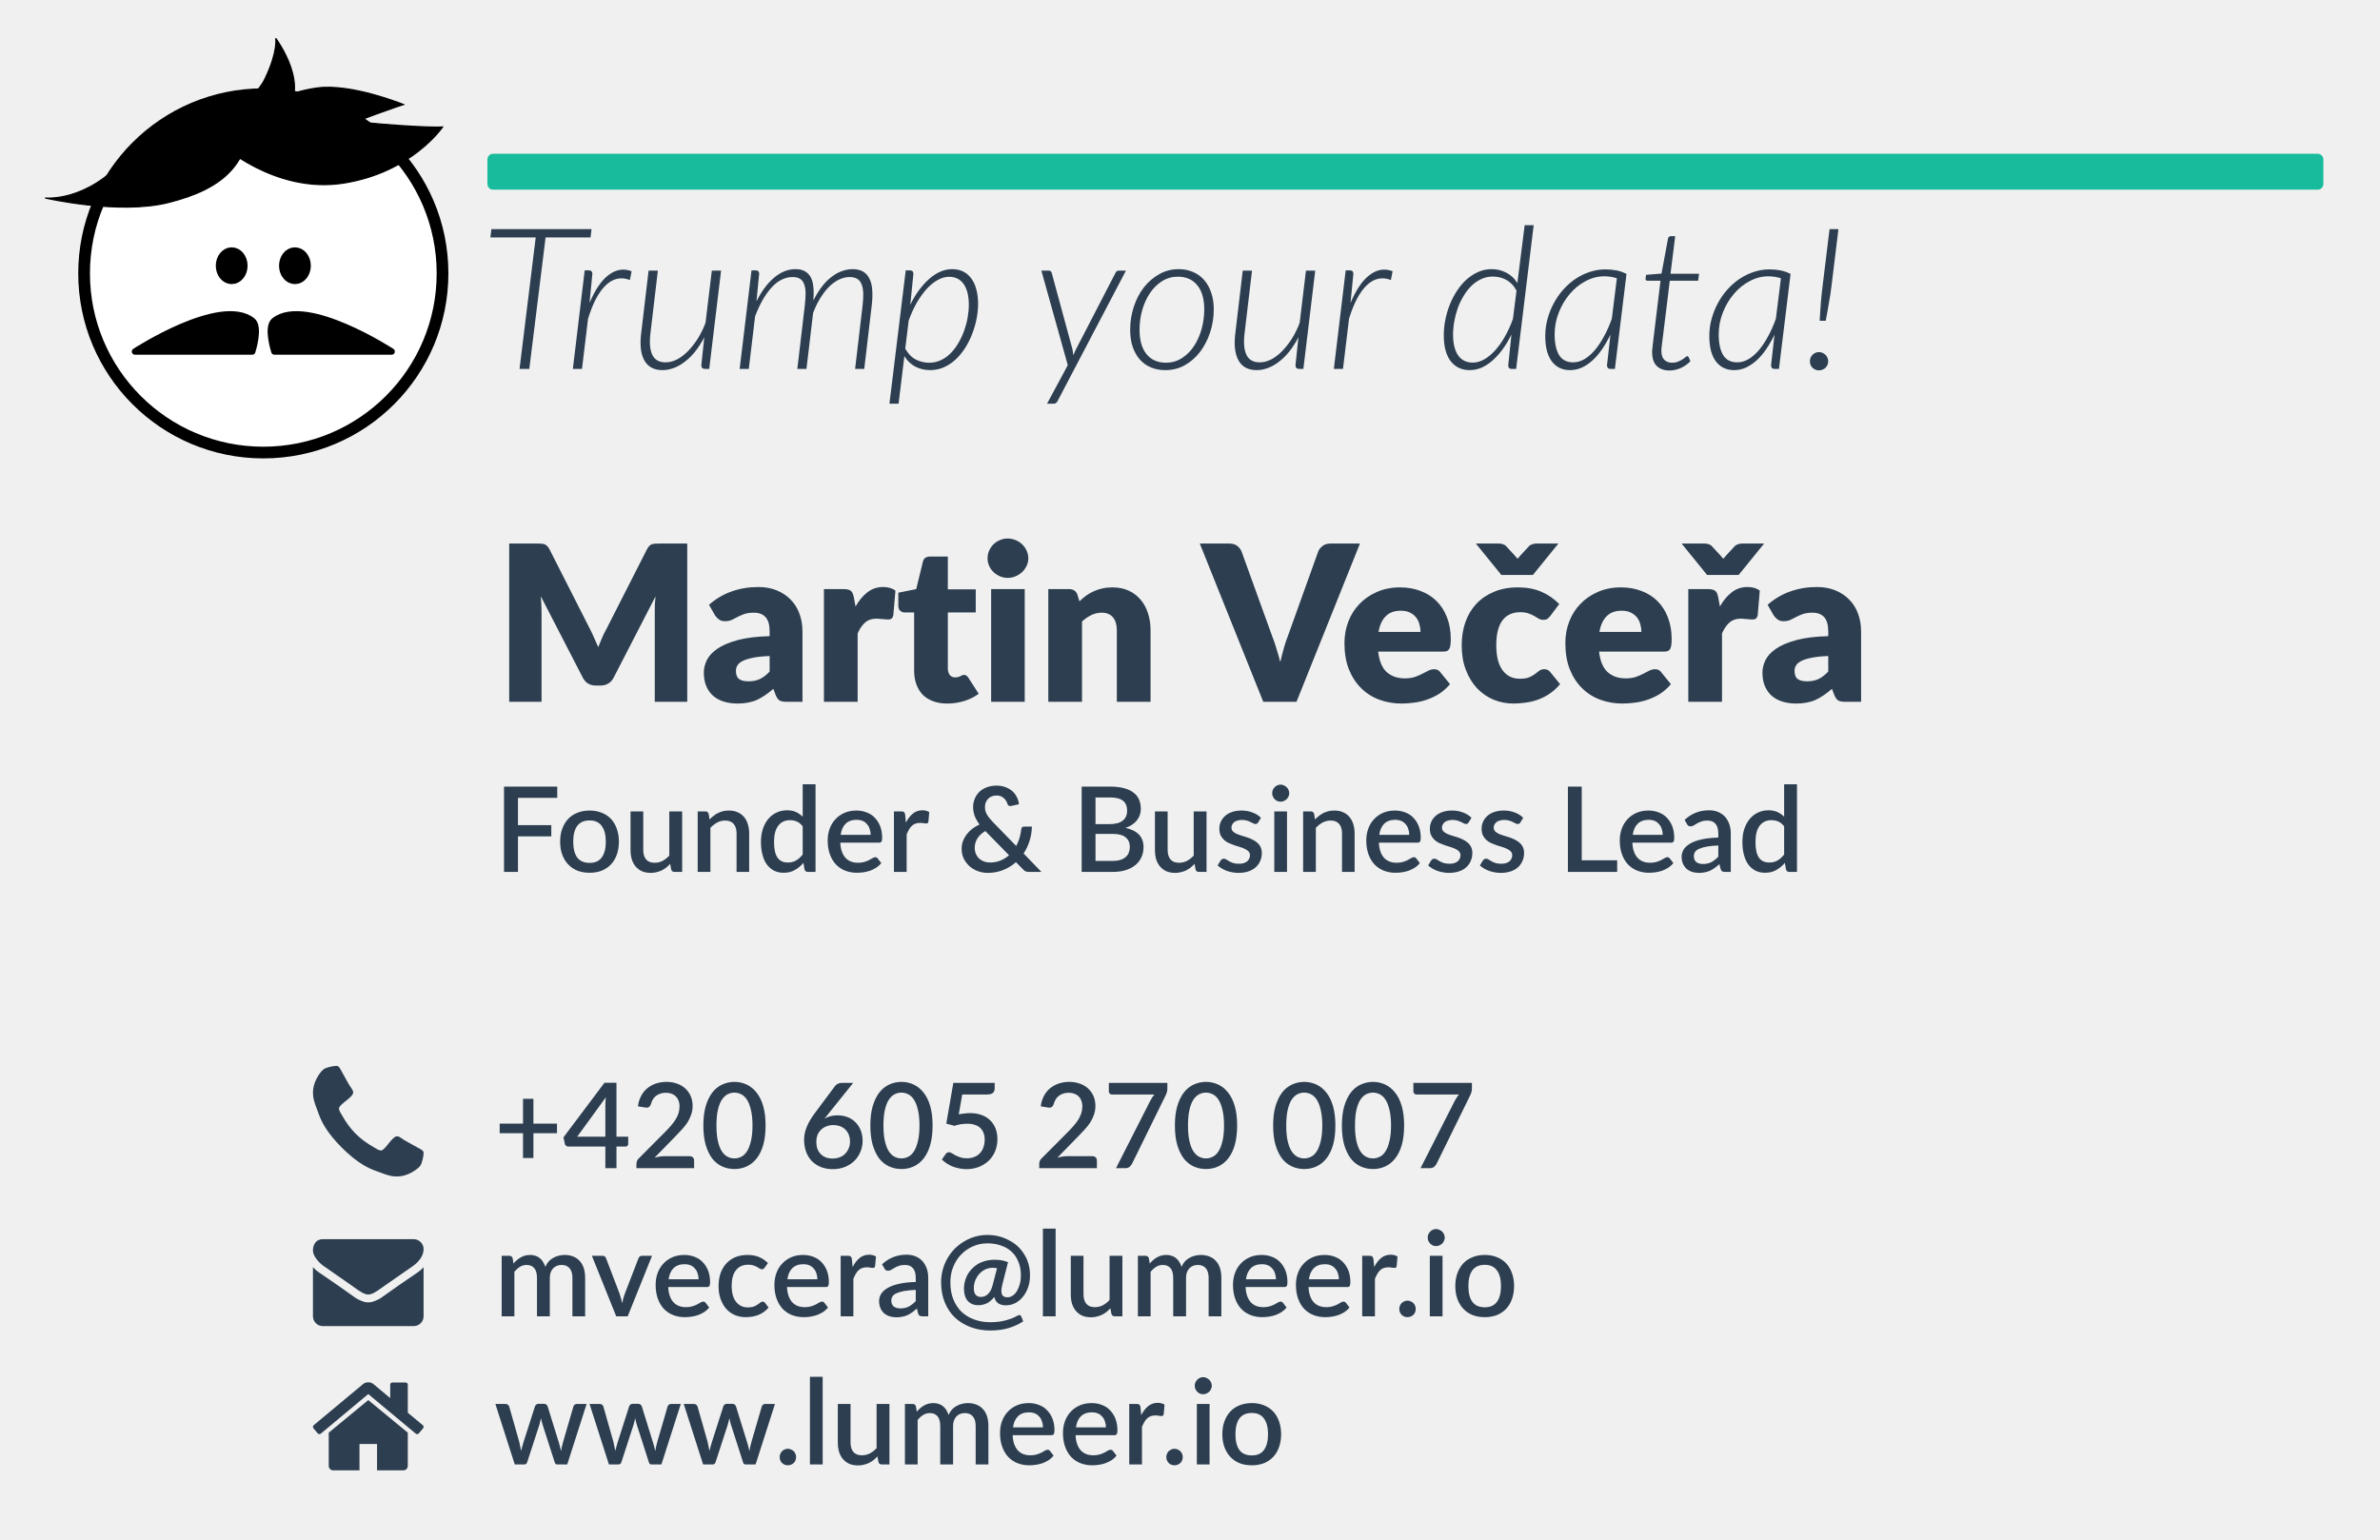
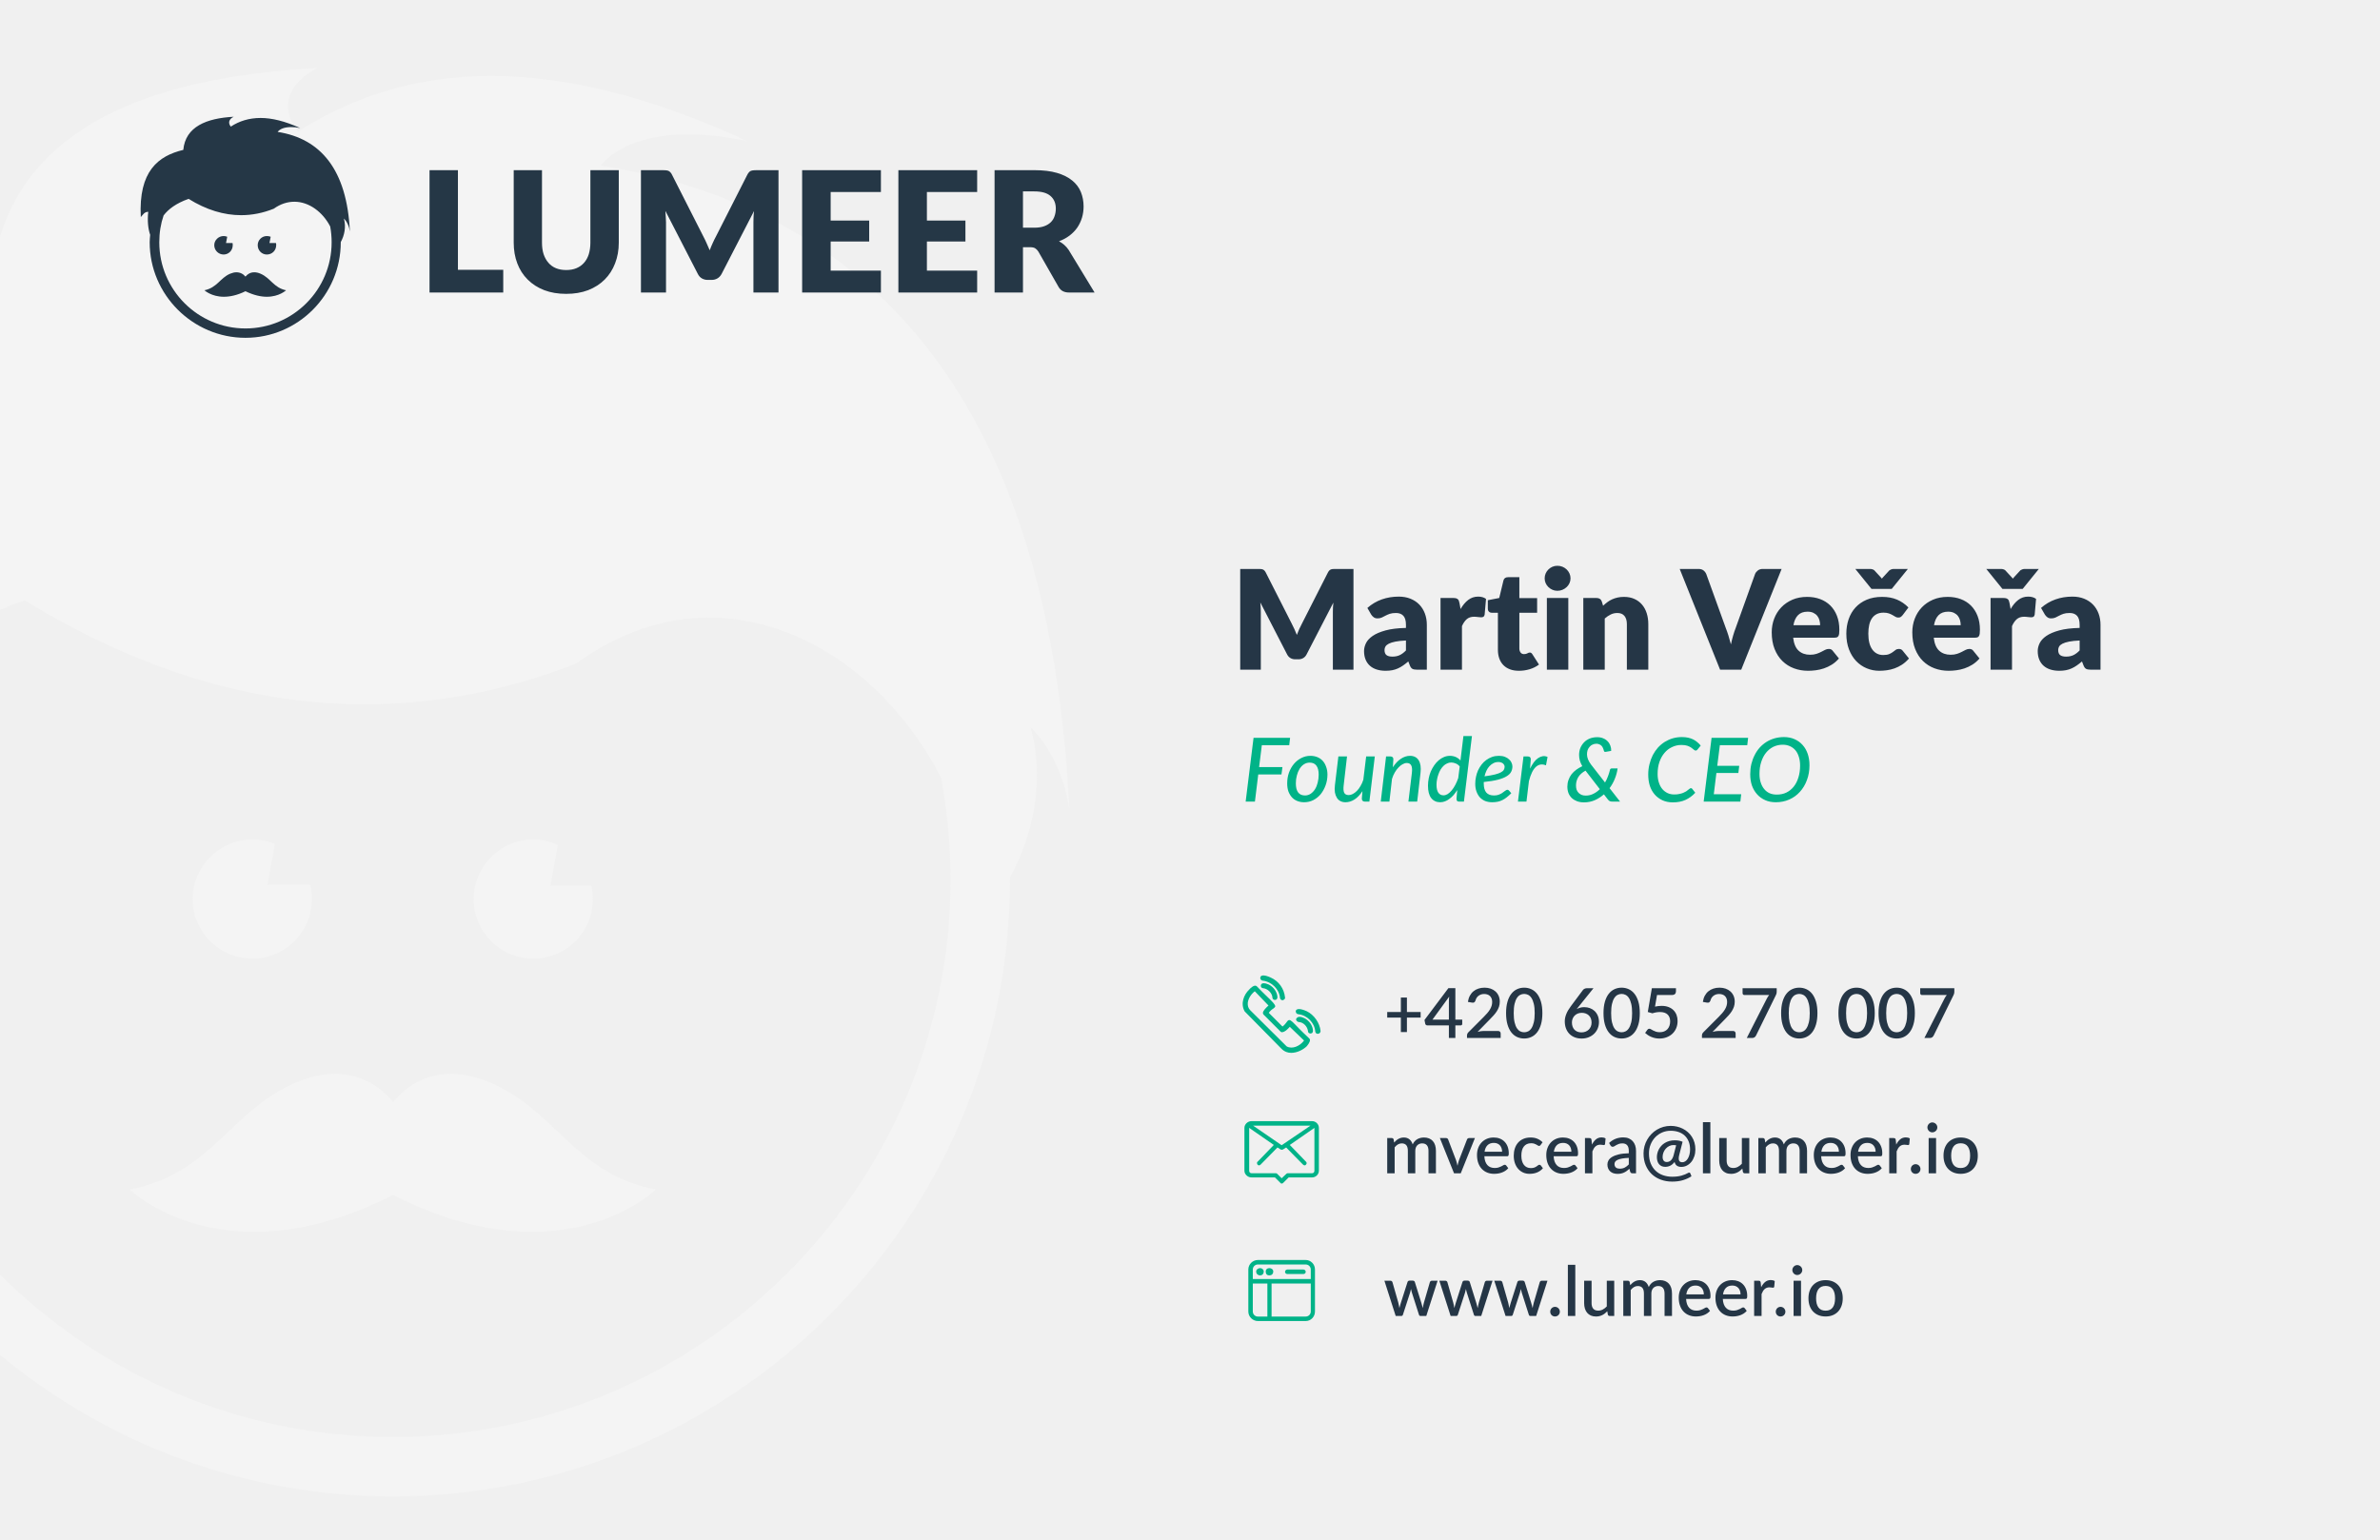
<svg xmlns="http://www.w3.org/2000/svg" width="85mm" height="55mm" viewBox="0 0 301.181 194.882" id="svg2" version="1.1">
  <defs id="defs4">
    <path d="m 290.539,-503.566 a 179.449,179.449 0 0 1 167.57,17.612 179.449,179.449 0 0 1 79.103,148.77 l -179.449,0 z" transform="scale(1,-1)" id="circle5539-6" style="fill:none;fill-opacity:1;stroke:none;stroke-width:11.726;stroke-linecap:round;stroke-linejoin:round;stroke-miterlimit:4;stroke-dasharray:none;stroke-opacity:1" />
    <path d="M 192.922,303.418 A 169.086,169.086 0 0 1 376.735,173.151 169.086,169.086 0 0 1 526.826,341.167 l -169.086,0 z" id="path4188" style="opacity:1;fill:none;stroke:none;stroke-width:5.772;stroke-miterlimit:4;stroke-dasharray:none;stroke-dashoffset:0;stroke-opacity:1" />
  </defs>
  <g id="layer1" transform="translate(0,-857.4803)">
-     <g id="g5752" transform="translate(0,9.00001)">
-       <rect ry="0.721" y="867.943" x="61.68" height="4.546" width="232.335" id="rect5746" style="opacity:1;fill:#18bc9c;fill-opacity:1;stroke:none;stroke-width:2.68;stroke-miterlimit:4;stroke-dasharray:none;stroke-dashoffset:0;stroke-opacity:1" />
-       <text id="text5748" y="895.171" x="60.635" style="font-style:normal;font-weight:normal;font-size:25px;line-height:125%;font-family:sans-serif;letter-spacing:0px;word-spacing:0px;fill:#2c3e50;fill-opacity:1;stroke:none;stroke-width:1px;stroke-linecap:butt;stroke-linejoin:miter;stroke-opacity:1" xml:space="preserve">
-         <tspan style="font-style:italic;font-variant:normal;font-weight:300;font-stretch:normal;font-size:25px;font-family:Lato;-inkscape-font-specification:'Lato Light Italic';fill:#2c3e50;fill-opacity:1" y="895.171" x="60.635" id="tspan5750">Trump your data!</tspan>
-       </text>
-     </g>
-     <text xml:space="preserve" style="font-style:normal;font-weight:normal;font-size:40px;line-height:125%;font-family:sans-serif;letter-spacing:0px;word-spacing:0px;fill:#2c3e50;fill-opacity:1;stroke:none;stroke-width:1px;stroke-linecap:butt;stroke-linejoin:miter;stroke-opacity:1" x="62.501" y="946.316" id="text5757">
-       <tspan id="tspan5759" x="62.501" y="946.316" style="font-style:normal;font-variant:normal;font-weight:900;font-stretch:normal;font-size:27.5px;font-family:Lato;-inkscape-font-specification:'Lato Heavy';fill:#2c3e50;fill-opacity:1">Martin Večeřa</tspan>
-       <tspan x="62.501" y="967.84" style="font-style:normal;font-variant:normal;font-weight:600;font-stretch:normal;font-size:15px;font-family:Lato;-inkscape-font-specification:'Lato Semi-Bold';fill:#2c3e50;fill-opacity:1" id="tspan5769">Founder &amp; Business Lead</tspan>
-       <tspan x="62.501" y="986.59" id="tspan5761" style="font-style:normal;font-variant:normal;font-weight:600;font-stretch:normal;font-size:15px;font-family:Lato;-inkscape-font-specification:'Lato Semi-Bold';fill:#2c3e50;fill-opacity:1" />
-       <tspan x="62.501" y="1005.34" style="font-style:normal;font-variant:normal;font-weight:600;font-stretch:normal;font-size:15px;font-family:Lato;-inkscape-font-specification:'Lato Semi-Bold';fill:#2c3e50;fill-opacity:1" id="tspan8018">+420 605 270 007</tspan>
-       <tspan x="62.501" y="1024.09" id="tspan5763" style="font-style:normal;font-variant:normal;font-weight:600;font-stretch:normal;font-size:15px;font-family:Lato;-inkscape-font-specification:'Lato Semi-Bold';fill:#2c3e50;fill-opacity:1">mvecera@lumeer.io</tspan>
-       <tspan x="62.501" y="1042.84" style="font-style:normal;font-variant:normal;font-weight:600;font-stretch:normal;font-size:15px;font-family:Lato;-inkscape-font-specification:'Lato Semi-Bold';fill:#2c3e50;fill-opacity:1" id="tspan5767">www.lumeer.io</tspan>
-     </text>
-     <g transform="matrix(0.03482812,0,0,0.03482812,39.6022,992.394)" id="g5851" style="fill:#2c3e50;fill-opacity:1">
-       <path d="m 401.129,311.475 c -1.137,-3.426 -8.371,-8.473 -21.697,-15.129 -3.61,-2.098 -8.754,-4.949 -15.41,-8.566 -6.662,-3.617 -12.709,-6.95 -18.13,-9.996 -5.432,-3.045 -10.521,-5.995 -15.276,-8.846 -0.76,-0.571 -3.139,-2.234 -7.136,-5 -4.001,-2.758 -7.375,-4.805 -10.14,-6.14 -2.759,-1.327 -5.473,-1.995 -8.138,-1.995 -3.806,0 -8.56,2.714 -14.268,8.135 -5.708,5.428 -10.944,11.324 -15.7,17.706 -4.757,6.379 -9.802,12.275 -15.126,17.7 -5.332,5.427 -9.713,8.138 -13.135,8.138 -1.718,0 -3.86,-0.479 -6.427,-1.424 -2.566,-0.951 -4.518,-1.766 -5.858,-2.423 -1.328,-0.671 -3.607,-1.999 -6.845,-4.004 -3.244,-1.999 -5.048,-3.094 -5.428,-3.285 -26.075,-14.469 -48.438,-31.029 -67.093,-49.676 -18.649,-18.658 -35.211,-41.019 -49.676,-67.097 -0.19,-0.381 -1.287,-2.19 -3.284,-5.424 -2,-3.237 -3.333,-5.518 -3.999,-6.854 -0.666,-1.331 -1.475,-3.283 -2.425,-5.852 -0.95,-2.569 -1.427,-4.709 -1.427,-6.424 0,-3.424 2.713,-7.804 8.138,-13.134 5.424,-5.327 11.326,-10.373 17.7,-15.128 6.379,-4.755 12.275,-9.991 17.701,-15.699 5.424,-5.711 8.136,-10.467 8.136,-14.273 0,-2.663 -0.666,-5.378 -1.997,-8.137 -1.332,-2.765 -3.378,-6.139 -6.139,-10.138 -2.762,-3.997 -4.427,-6.374 -4.999,-7.139 -2.852,-4.755 -5.799,-9.846 -8.848,-15.271 -3.049,-5.424 -6.377,-11.47 -9.995,-18.131 C 110.593,31.311 107.74,26.17 105.644,22.554 98.986,9.233 93.943,1.997 90.516,0.859 89.183,0.288 87.183,0 84.521,0 79.379,0 72.671,0.95 64.392,2.856 56.11,4.759 49.593,6.755 44.834,8.852 35.317,12.847 25.23,24.457 14.57,43.678 4.863,61.566 0.01,79.271 0.01,96.78 c 0,5.135 0.333,10.131 0.999,14.989 0.666,4.853 1.856,10.326 3.571,16.418 1.712,6.09 3.093,10.614 4.137,13.56 1.045,2.948 2.996,8.229 5.852,15.845 2.852,7.614 4.567,12.275 5.138,13.988 6.661,18.654 14.56,35.307 23.695,49.964 15.03,24.362 35.541,49.539 61.521,75.521 25.981,25.98 51.153,46.49 75.517,61.526 14.655,9.134 31.314,17.032 49.965,23.698 1.714,0.568 6.375,2.279 13.986,5.141 7.614,2.854 12.897,4.805 15.845,5.852 2.949,1.048 7.474,2.43 13.559,4.145 6.098,1.715 11.566,2.905 16.419,3.576 4.856,0.657 9.853,0.996 14.989,0.996 17.508,0 35.214,-4.856 53.105,-14.562 19.219,-10.656 30.826,-20.745 34.823,-30.269 2.102,-4.754 4.093,-11.273 5.996,-19.555 1.909,-8.278 2.857,-14.985 2.857,-20.126 0.006,-2.673 -0.281,-4.668 -0.855,-6.012 z" id="path5853" style="fill:#2c3e50;fill-opacity:1" />
-     </g>
    <g transform="matrix(0.03253538,0,0,0.03253538,43.45719,974.6013)" id="g5855" />
    <g transform="matrix(0.03253538,0,0,0.03253538,43.45719,974.6013)" id="g5857" />
    <g transform="matrix(0.03253538,0,0,0.03253538,43.45719,974.6013)" id="g5859" />
    <g transform="matrix(0.03253538,0,0,0.03253538,43.45719,974.6013)" id="g5861" />
    <g transform="matrix(0.03253538,0,0,0.03253538,43.45719,974.6013)" id="g5863" />
    <g transform="matrix(0.03253538,0,0,0.03253538,43.45719,974.6013)" id="g5865" />
    <g transform="matrix(0.03253538,0,0,0.03253538,43.45719,974.6013)" id="g5867" />
    <g transform="matrix(0.03253538,0,0,0.03253538,43.45719,974.6013)" id="g5869" />
    <g transform="matrix(0.03253538,0,0,0.03253538,43.45719,974.6013)" id="g5871" />
    <g transform="matrix(0.03253538,0,0,0.03253538,43.45719,974.6013)" id="g5873" />
    <g transform="matrix(0.03253538,0,0,0.03253538,43.45719,974.6013)" id="g5875" />
    <g transform="matrix(0.03253538,0,0,0.03253538,43.45719,974.6013)" id="g5877" />
    <g transform="matrix(0.03253538,0,0,0.03253538,43.45719,974.6013)" id="g5879" />
    <g transform="matrix(0.03253538,0,0,0.03253538,43.45719,974.6013)" id="g5881" />
    <g transform="matrix(0.03253538,0,0,0.03253538,43.45719,974.6013)" id="g5883" />
-     <g transform="matrix(0.02736368,0,0,0.02736368,39.60256,1012.83)" id="g6578" style="fill:#2c3e50;fill-opacity:1">
-       <g id="g6580" style="fill:#2c3e50;fill-opacity:1">
-         <path d="m 49.106,178.729 c 6.472,4.567 25.981,18.131 58.528,40.685 32.548,22.554 57.482,39.92 74.803,52.099 1.903,1.335 5.946,4.237 12.131,8.71 6.186,4.476 11.326,8.093 15.416,10.852 4.093,2.758 9.041,5.852 14.849,9.277 5.806,3.422 11.279,5.996 16.418,7.7 5.14,1.718 9.898,2.569 14.275,2.569 l 0.287,0 0.288,0 c 4.377,0 9.137,-0.852 14.277,-2.569 5.137,-1.704 10.615,-4.281 16.416,-7.7 5.804,-3.429 10.752,-6.52 14.845,-9.277 4.093,-2.759 9.229,-6.376 15.417,-10.852 6.184,-4.477 10.232,-7.375 12.135,-8.71 17.508,-12.179 62.051,-43.11 133.615,-92.79 13.894,-9.703 25.502,-21.411 34.827,-35.116 9.332,-13.699 13.993,-28.07 13.993,-43.105 0,-12.564 -4.523,-23.319 -13.565,-32.264 C 489.02,59.291 478.312,54.82 465.944,54.82 l -420.265,0 C 31.024,54.82 19.746,59.768 11.847,69.664 3.949,79.562 0,91.934 0,106.779 c 0,11.991 5.236,24.985 15.703,38.974 10.466,13.99 21.604,24.983 33.403,32.976 z" id="path6582" style="fill:#2c3e50;fill-opacity:1" />
-         <path d="m 483.072,209.275 c -62.424,42.251 -109.824,75.087 -142.177,98.501 -10.849,7.991 -19.65,14.229 -26.409,18.699 -6.759,4.473 -15.748,9.041 -26.98,13.702 -11.228,4.668 -21.692,6.995 -31.401,6.995 l -0.291,0 -0.287,0 c -9.707,0 -20.177,-2.327 -31.405,-6.995 -11.228,-4.661 -20.223,-9.229 -26.98,-13.702 -6.755,-4.47 -15.559,-10.708 -26.407,-18.699 C 145.038,288.934 97.74,256.096 28.839,209.275 17.987,202.047 8.375,193.762 0,184.437 l 0,226.685 c 0,12.57 4.471,23.319 13.418,32.265 8.945,8.949 19.701,13.422 32.264,13.422 l 420.266,0 c 12.56,0 23.315,-4.473 32.261,-13.422 8.949,-8.949 13.418,-19.694 13.418,-32.265 l 0,-226.685 c -8.186,9.132 -17.7,17.417 -28.555,24.838 z" id="path6584" style="fill:#2c3e50;fill-opacity:1" />
-       </g>
-     </g>
    <g transform="matrix(0.02760352,0,0,0.02760352,41.67643,997.8418)" id="g6586" />
    <g transform="matrix(0.02760352,0,0,0.02760352,41.67643,997.8418)" id="g6588" />
    <g transform="matrix(0.02760352,0,0,0.02760352,41.67643,997.8418)" id="g6590" />
    <g transform="matrix(0.02760352,0,0,0.02760352,41.67643,997.8418)" id="g6592" />
    <g transform="matrix(0.02760352,0,0,0.02760352,41.67643,997.8418)" id="g6594" />
    <g transform="matrix(0.02760352,0,0,0.02760352,41.67643,997.8418)" id="g6596" />
    <g transform="matrix(0.02760352,0,0,0.02760352,41.67643,997.8418)" id="g6598" />
    <g transform="matrix(0.02760352,0,0,0.02760352,41.67643,997.8418)" id="g6600" />
    <g transform="matrix(0.02760352,0,0,0.02760352,41.67643,997.8418)" id="g6602" />
    <g transform="matrix(0.02760352,0,0,0.02760352,41.67643,997.8418)" id="g6604" />
    <g transform="matrix(0.02760352,0,0,0.02760352,41.67643,997.8418)" id="g6606" />
    <g transform="matrix(0.02760352,0,0,0.02760352,41.67643,997.8418)" id="g6608" />
    <g transform="matrix(0.02760352,0,0,0.02760352,41.67643,997.8418)" id="g6610" />
    <g transform="matrix(0.02760352,0,0,0.02760352,41.67643,997.8418)" id="g6612" />
    <g transform="matrix(0.02760352,0,0,0.02760352,41.67643,997.8418)" id="g6614" />
-     <g transform="matrix(0.03041511,0,0,0.03041511,39.60257,1031.017)" id="g7315" style="fill:#2c3e50;fill-opacity:1">
-       <g id="g7317" style="fill:#2c3e50;fill-opacity:1">
-         <path d="M 230.149,120.939 65.986,256.274 c 0,0.191 -0.048,0.472 -0.144,0.855 -0.094,0.38 -0.144,0.656 -0.144,0.852 l 0,137.041 c 0,4.948 1.809,9.236 5.426,12.847 3.616,3.613 7.898,5.431 12.847,5.431 l 109.63,0 0,-109.636 73.097,0 0,109.64 109.629,0 c 4.948,0 9.236,-1.814 12.847,-5.435 3.617,-3.607 5.432,-7.898 5.432,-12.847 l 0,-137.041 c 0,-0.76 -0.104,-1.334 -0.288,-1.707 L 230.149,120.939 Z" id="path7319" style="fill:#2c3e50;fill-opacity:1" />
-         <path d="m 457.122,225.438 -62.522,-51.962 0,-116.487 c 0,-2.663 -0.856,-4.853 -2.574,-6.567 -1.704,-1.712 -3.894,-2.568 -6.563,-2.568 l -54.816,0 c -2.666,0 -4.855,0.856 -6.57,2.568 -1.711,1.714 -2.566,3.905 -2.566,6.567 l 0,55.673 -69.662,-58.245 c -6.084,-4.949 -13.318,-7.423 -21.694,-7.423 -8.375,0 -15.608,2.474 -21.698,7.423 L 3.172,225.438 c -1.903,1.52 -2.946,3.566 -3.14,6.136 -0.193,2.568 0.472,4.811 1.997,6.713 l 17.701,21.128 c 1.525,1.712 3.521,2.759 5.996,3.142 2.285,0.192 4.57,-0.476 6.855,-1.998 L 230.149,95.817 427.719,260.558 c 1.526,1.328 3.521,1.991 5.996,1.991 l 0.858,0 c 2.471,-0.376 4.463,-1.43 5.996,-3.138 l 17.703,-21.125 c 1.522,-1.906 2.189,-4.145 1.991,-6.716 -0.195,-2.563 -1.242,-4.609 -3.141,-6.132 z" id="path7321" style="fill:#2c3e50;fill-opacity:1" />
-       </g>
-     </g>
    <g transform="matrix(0.03041511,0,0,0.03041511,5.721851,1032.028)" id="g7323" />
    <g transform="matrix(0.03041511,0,0,0.03041511,5.721851,1032.028)" id="g7325" />
    <g transform="matrix(0.03041511,0,0,0.03041511,5.721851,1032.028)" id="g7327" />
    <g transform="matrix(0.03041511,0,0,0.03041511,5.721851,1032.028)" id="g7329" />
    <g transform="matrix(0.03041511,0,0,0.03041511,5.721851,1032.028)" id="g7331" />
    <g transform="matrix(0.03041511,0,0,0.03041511,5.721851,1032.028)" id="g7333" />
    <g transform="matrix(0.03041511,0,0,0.03041511,5.721851,1032.028)" id="g7335" />
    <g transform="matrix(0.03041511,0,0,0.03041511,5.721851,1032.028)" id="g7337" />
    <g transform="matrix(0.03041511,0,0,0.03041511,5.721851,1032.028)" id="g7339" />
    <g transform="matrix(0.03041511,0,0,0.03041511,5.721851,1032.028)" id="g7341" />
    <g transform="matrix(0.03041511,0,0,0.03041511,5.721851,1032.028)" id="g7343" />
    <g transform="matrix(0.03041511,0,0,0.03041511,5.721851,1032.028)" id="g7345" />
    <g transform="matrix(0.03041511,0,0,0.03041511,5.721851,1032.028)" id="g7347" />
    <g transform="matrix(0.03041511,0,0,0.03041511,5.721851,1032.028)" id="g7349" />
    <g transform="matrix(0.03041511,0,0,0.03041511,5.721851,1032.028)" id="g7351" />
-     <g id="g4582" transform="matrix(0.148195,0,0,0.148195,-107.7674,700.2698)">
-       <path style="fill:#ffffff;fill-opacity:1;stroke:#000000;stroke-width:10;stroke-linecap:round;stroke-linejoin:round;stroke-miterlimit:4;stroke-dasharray:none;stroke-opacity:1" d="M 1105.085,1294.326 A 153.038,153.038 0 0 1 952.047,1447.364 153.038,153.038 0 0 1 799.009,1294.326 153.038,153.038 0 0 1 952.047,1141.288 153.038,153.038 0 0 1 1105.085,1294.326 Z" id="circle4584" />
-       <g style="fill:#000000;fill-opacity:1;stroke:#000000;stroke-opacity:1" id="g4586" transform="translate(667.9044,835.4286)">
-         <path style="fill:#000000;fill-opacity:1;stroke:#000000;stroke-width:10;stroke-linecap:round;stroke-linejoin:round;stroke-miterlimit:4;stroke-dasharray:none;stroke-opacity:1" d="m 265.714,452.362 a 8.571,10.714 0 0 1 -8.571,10.714 8.571,10.714 0 0 1 -8.571,-10.714 8.571,10.714 0 0 1 8.571,-10.714 8.571,10.714 0 0 1 8.571,10.714 z" id="ellipse4588" />
-         <path style="fill:#000000;fill-opacity:1;stroke:#000000;stroke-width:10;stroke-linecap:round;stroke-linejoin:round;stroke-miterlimit:4;stroke-dasharray:none;stroke-opacity:1" d="m 319.714,452.362 a 8.571,10.714 0 0 1 -8.571,10.714 8.571,10.714 0 0 1 -8.571,-10.714 8.571,10.714 0 0 1 8.571,-10.714 8.571,10.714 0 0 1 8.571,10.714 z" id="ellipse4590" />
+     <g id="g7500" transform="matrix(1.146932,0,0,1.146932,-2.1599057e-7,-138.7249)">
+       <g style="stroke:none" class="com.sun.star.drawing.ClosedBezierShape" id="g4871" transform="matrix(0.03543307,0,0,0.03543307,-323.185,618.2008)">
+         <g style="stroke:none" id="id6">
+           <path id="rect4874" d="m 9121,7278 3331,0 0,4450 -3331,0 z" style="fill:none;stroke:none" />
+           <path d="m 12266,9806 c 0,-2 0,-4 0,-7 71,-129 110,-300 64,-468 60,60 106,152 121,258 -61,-1246 -592,-1869 -1460,-2007 53,-63 149,-97 273,-97 56,0 118,7 184,21 -307,-142 -570,-203 -798,-203 -234,0 -431,65 -601,173 -60,-76 -30,-152 61,-198 -487,27 -878,163 -989,526 l 0,1162 c 24,-11 50,-21 77,-30 360,221 714,324 1058,324 224,0 444,-43 659,-127 138,-100 279,-143 414,-143 301,0 575,211 723,500 18,103 29,208 29,316 0,957 -780,1736 -1737,1736 -477,0 -909,-193 -1223,-506 l 0,250 c 332,275 758,441 1223,441 1060,0 1922,-862 1922,-1921 z" id="path4876" style="fill:#f4f4f4;stroke:none" />
+         </g>
      </g>
-       <g id="g4608" transform="translate(840.9446,1039)" style="fill:#ffffff;fill-opacity:1;stroke:#ffffff;stroke-opacity:1" />
-       <g style="fill:#000000;fill-opacity:1;stroke:#000000;stroke-opacity:1" transform="translate(291.4075,949.4286)" id="g4640">
-         <path id="path4642" d="m 670.088,411.658 100.153,0 c 0,0 -72.712,-47.428 -100.075,-26.414 -6.983,5.363 -0.078,26.414 -0.078,26.414 z" style="fill:#000000;fill-opacity:1;fill-rule:evenodd;stroke:#000000;stroke-width:5.418;stroke-linecap:round;stroke-linejoin:round;stroke-miterlimit:4;stroke-dasharray:none;stroke-opacity:1" />
-         <path style="fill:#000000;fill-opacity:1;fill-rule:evenodd;stroke:#000000;stroke-width:5.418;stroke-linecap:round;stroke-linejoin:round;stroke-miterlimit:4;stroke-dasharray:none;stroke-opacity:1" d="m 651.191,411.658 -100.153,0 c 0,0 72.712,-47.428 100.075,-26.414 6.983,5.363 0.078,26.414 0.078,26.414 z" id="path4644" />
+       <g style="stroke:none" class="com.sun.star.drawing.ClosedBezierShape" id="g4878" transform="matrix(0.03543307,0,0,0.03543307,-323.185,618.2008)">
+         <g style="stroke:none" id="id7">
+           <path id="rect4881" d="m 9721,9681 373,0 0,372 -373,0 z" style="fill:none;stroke:none" />
+           <path d="m 9907,10052 c 102,0 185,-83 185,-185 0,-16 -2,-30 -5,-45 l -133,0 23,-128 c -21,-8 -45,-13 -70,-13 -103,0 -186,84 -186,186 0,102 83,185 186,185 z" id="path4883" style="fill:#f4f4f4;stroke:none" />
+         </g>
      </g>
-       <g style="fill:#000000;fill-opacity:1;stroke:#000000;stroke-opacity:1" id="g4646" transform="translate(0,420)">
-         <path id="path4648" d="m 939.442,721.032 c 0,0 -71.721,16.162 -105.056,54.548 -33.335,38.386 -68.69,34.345 -68.69,34.345 0,0 62.854,14.61 105.424,3.867 45.406,-11.458 76.404,-33.162 68.323,-92.761 z" style="fill:#000000;fill-opacity:1;fill-rule:evenodd;stroke:#000000;stroke-width:1px;stroke-linecap:butt;stroke-linejoin:miter;stroke-opacity:1" />
-         <path id="path4650" d="m 914.188,737.195 c 0,0 28.284,-6.061 39.396,-29.294 11.112,-23.234 9.091,-34.345 9.091,-34.345 0,0 32.325,43.437 5.051,65.66 -27.274,22.223 -53.538,-2.02 -53.538,-2.02 z" style="fill:#000000;fill-opacity:1;fill-rule:evenodd;stroke:#000000;stroke-width:1px;stroke-linecap:butt;stroke-linejoin:miter;stroke-opacity:1" />
-         <path id="path4652" d="m 958.635,731.134 c 0,0 10.102,-11.112 39.396,-15.152 29.294,-4.041 73.741,14.142 73.741,14.142 0,0 -37.376,12.122 -67.68,26.264 -30.305,14.142 -45.457,-25.254 -45.457,-25.254 z" style="fill:#000000;fill-opacity:1;fill-rule:evenodd;stroke:#000000;stroke-width:1px;stroke-linecap:butt;stroke-linejoin:miter;stroke-opacity:1" />
-         <path id="path4654" d="m 943.482,729.113 c 0,0 38.386,11.112 91.924,16.162 53.538,5.051 69.701,4.041 69.701,4.041 0,0 -26.264,38.876 -84.853,47.967 -58.589,9.091 -105.056,-33.825 -105.056,-33.825 z" style="fill:#000000;fill-opacity:1;fill-rule:evenodd;stroke:#000000;stroke-width:1px;stroke-linecap:butt;stroke-linejoin:miter;stroke-opacity:1" />
+       <g style="stroke:none" class="com.sun.star.drawing.ClosedBezierShape" id="g4885" transform="matrix(0.03543307,0,0,0.03543307,-323.185,618.2008)">
+         <g style="stroke:none" id="id8">
+           <path id="rect4888" d="m 10596,9681 372,0 0,372 -372,0 z" style="fill:none;stroke:none" />
+           <path d="m 10781,10052 c 104,0 186,-83 186,-185 0,-14 -1,-28 -4,-42 l -128,0 23,-127 c -23,-11 -49,-17 -77,-17 -102,0 -185,84 -185,186 0,102 83,185 185,185 z" id="path4890" style="fill:#f4f4f4;stroke:none" />
+         </g>
      </g>
+       <g style="stroke:none" class="com.sun.star.drawing.ClosedBezierShape" id="g4892" transform="matrix(0.03543307,0,0,0.03543307,-323.185,618.2008)">
+         <g style="stroke:none" id="id9">
+           <path id="rect4895" d="m 9525,10411 1639,0 0,493 -1639,0 z" style="fill:none;stroke:none" />
+           <path d="m 10345,10788 c 169,86 314,115 432,115 253,0 386,-132 386,-132 -251,-48 -307,-241 -511,-331 -46,-20 -88,-29 -126,-29 -76,0 -137,34 -181,88 -44,-54 -105,-88 -181,-88 -38,0 -81,9 -126,29 -204,90 -260,283 -513,331 0,0 134,132 388,132 118,0 263,-29 432,-115 z" id="path4897" style="fill:#f4f4f4;stroke:none" />
+         </g>
+       </g>
+     </g>
+     <g transform="matrix(0.03543307,0,0,0.03543307,-337.8446,632.6092)" id="g4925" class="com.sun.star.drawing.TextShape" style="stroke:none">
+       <text id="text7197" y="10054.263" x="14477.081" style="font-style:normal;font-weight:normal;font-size:282.222px;line-height:125%;font-family:sans-serif;letter-spacing:0px;word-spacing:0px;fill:#253646;fill-opacity:1;stroke:none;stroke-width:1px;stroke-linecap:butt;stroke-linejoin:miter;stroke-opacity:1" xml:space="preserve">
+         <tspan style="font-style:normal;font-variant:normal;font-weight:600;font-stretch:normal;font-size:246.944px;font-family:Lato;-inkscape-font-specification:'Lato Semi-Bold';fill:#253646;fill-opacity:1" y="10054.263" x="14477.081" id="tspan7199">+420 605 270 007</tspan>
+       </text>
+     </g>
+     <g id="g7470" transform="translate(-12,0)">
+       <path id="rect4954" d="m 169.972,1016.965 8.469,0 0,7.76 -8.469,0 z" style="fill:none;stroke:none" />
+       <path d="m 177.236,1024.122 -4.323,0 0,-4.181 4.961,0 0,3.543 c 0,0.354 -0.283,0.638 -0.638,0.638 z m -6.697,-0.638 0,-3.543 1.843,0 0,4.181 -1.205,0 c -0.354,0 -0.638,-0.283 -0.638,-0.638 z m 0.638,-5.953 6.059,0 c 0.354,0 0.638,0.283 0.638,0.638 l 0,1.205 -7.335,0 0,-1.205 c 0,-0.354 0.283,-0.638 0.638,-0.638 z m 6.059,-0.567 -6.059,0 c -0.638,0 -1.205,0.531 -1.205,1.205 l 0,5.315 c 0,0.673 0.567,1.205 1.205,1.205 l 6.059,0 c 0.638,0 1.169,-0.531 1.169,-1.205 l 0,-5.315 c 0,-0.673 -0.531,-1.205 -1.169,-1.205 z" id="path4956" style="fill:#00b388;fill-opacity:1;stroke:none" />
+       <path id="rect4961" d="m 170.929,1017.992 1.028,0 0,0.957 -1.028,0 z" style="fill:none;stroke:none" />
+       <path d="m 171.461,1017.992 c 0.248,0 0.461,0.177 0.461,0.425 0,0.319 -0.213,0.496 -0.461,0.496 -0.248,0 -0.496,-0.177 -0.496,-0.496 0,-0.248 0.248,-0.425 0.496,-0.425 z" id="path4963" style="fill:#00b388;fill-opacity:1;stroke:none" />
+       <path id="rect4968" d="m 172.169,1017.992 0.992,0 0,0.957 -0.992,0 z" style="fill:none;stroke:none" />
+       <path d="m 172.63,1017.992 c 0.283,0 0.496,0.177 0.496,0.425 0,0.319 -0.213,0.496 -0.496,0.496 -0.283,0 -0.461,-0.177 -0.461,-0.496 0,-0.248 0.177,-0.425 0.461,-0.425 z" id="path4970" style="fill:#00b388;fill-opacity:1;stroke:none" />
+       <path id="rect4975" d="m 174.614,1018.169 2.693,0 0,0.602 -2.693,0 z" style="fill:none;stroke:none" />
+       <path d="m 174.898,1018.736 2.055,0 c 0.142,0 0.283,-0.106 0.283,-0.283 0,-0.142 -0.142,-0.283 -0.283,-0.283 l -2.055,0 c -0.142,0 -0.283,0.142 -0.283,0.283 0,0.177 0.142,0.283 0.283,0.283 z" id="path4977" style="fill:#00b388;fill-opacity:1;stroke:none" />
+     </g>
+     <g id="g7410" transform="translate(-12,0)">
+       <g style="stroke:none" class="com.sun.star.drawing.ClosedBezierShape" id="g4979" transform="matrix(0.03543307,0,0,0.03543307,-323.185,618.2008)">
+         <path style="fill:none;stroke:none" d="m 13963,10265 61,0 0,61 -61,0 z" id="rect4982" />
+         <path style="fill:#00b388;fill-opacity:1;stroke:none" id="path4984" d="m 13991,10270 c -16,-7 -23,-5 -26,-2 -2,2 -3,6 -2,9 1,4 5,6 8,6 17,2 32,18 33,33 0,4 2,7 5,8 2,1 3,1 4,1 2,0 4,-1 6,-2 2,-2 3,-5 3,-8 -1,-18 -13,-36 -31,-45 z" />
+       </g>
+       <g style="stroke:none" class="com.sun.star.drawing.ClosedBezierShape" id="g4986" transform="matrix(0.03543307,0,0,0.03543307,-323.185,618.2008)">
+         <path style="fill:none;stroke:none" d="m 13961,10238 90,0 0,90 -90,0 z" id="rect4989" />
+         <path style="fill:#00b388;fill-opacity:1;stroke:none;stroke-opacity:1" id="path4991" d="m 13969,10256 c 31,3 59,30 62,61 0,3 2,6 5,8 1,0 2,1 4,1 2,0 4,-1 5,-2 3,-2 5,-5 4,-8 -3,-31 -22,-58 -51,-71 -22,-10 -31,-8 -35,-5 -2,3 -3,6 -2,9 1,4 4,6 8,7 z" />
+       </g>
+       <path id="rect4996" d="m 175.996,986.138 2.232,0 0,2.197 -2.232,0 z" style="fill:none;stroke:none" />
+       <path d="m 177.059,986.35 c -0.531,-0.248 -0.78,-0.177 -0.886,-0.071 -0.142,0.071 -0.177,0.213 -0.142,0.319 0.071,0.142 0.213,0.248 0.354,0.248 0.567,0.035 1.063,0.567 1.134,1.134 0,0.142 0.071,0.248 0.177,0.283 0.071,0.035 0.106,0.035 0.142,0.035 0.071,0 0.142,-0.035 0.213,-0.071 0.071,-0.071 0.106,-0.177 0.106,-0.283 -0.035,-0.638 -0.461,-1.276 -1.098,-1.594 z" id="path4998" style="fill:#00b388;fill-opacity:1;stroke:none" />
+       <path id="rect5003" d="m 169.228,982.24 8.61,0 0,8.575 -8.61,0 z" style="fill:none;stroke:none;stroke-opacity:1" />
+       <path d="m 171.815,985.677 c 0,0.106 0.035,0.177 0.106,0.248 l 2.126,2.126 c 0.071,0.071 0.142,0.106 0.213,0.071 0.319,0 0.673,-0.354 0.957,-0.673 l 1.807,1.736 c -0.531,0.709 -1.488,1.134 -2.197,0.744 l -4.606,-4.571 c -0.248,-0.248 -0.354,-0.567 -0.319,-0.957 0.071,-0.531 0.39,-1.063 0.886,-1.453 l 1.736,1.807 c -0.319,0.283 -0.673,0.638 -0.709,0.921 z m 4.535,1.949 c -0.78,-0.815 -1.028,-1.063 -1.205,-1.028 -0.142,0 -0.213,0.106 -0.319,0.248 -0.106,0.142 -0.248,0.354 -0.531,0.567 l -1.736,-1.736 c 0.213,-0.283 0.39,-0.425 0.567,-0.531 0.106,-0.106 0.248,-0.177 0.248,-0.283 0,-0.213 -0.213,-0.461 -1.098,-1.311 -0.319,-0.319 -0.744,-0.709 -1.24,-1.24 -0.283,-0.248 -0.78,0.213 -0.957,0.425 -0.673,0.638 -1.134,1.772 -0.567,2.764 l 4.642,4.713 c 0.39,0.39 0.815,0.531 1.24,0.531 0.78,0 1.559,-0.425 1.984,-0.85 0.354,-0.425 0.496,-0.78 0.319,-0.957 -0.567,-0.531 -0.992,-0.957 -1.346,-1.311 z" id="path5005" style="fill:#00b388;fill-opacity:1;stroke:none;stroke-opacity:1" />
+       <g style="stroke:none" class="com.sun.star.drawing.ClosedBezierShape" id="g5007" transform="matrix(0.03543307,0,0,0.03543307,-323.185,618.2008)">
+         <path style="fill:none;stroke:none" d="m 14087,10358 90,0 0,90 -90,0 z" id="rect5010" />
+         <path style="fill:#00b388;fill-opacity:1;stroke:none" id="path5012" d="m 14176,10436 c -3,-29 -23,-58 -50,-71 -23,-10 -32,-8 -36,-5 -3,3 -3,6 -2,9 1,4 4,6 8,7 32,3 59,31 61,62 1,5 4,8 9,8 5,0 10,-4 10,-10 z" />
+       </g>
+     </g>
+     <g id="g7430" transform="translate(-12,0)">
+       <path id="rect5017" d="m 169.476,999.39 9.461,0 0,7.937 -9.461,0 z" style="fill:none;stroke:none" />
+       <path d="m 174.189,1002.437 -3.614,-2.48 7.264,0 -3.65,2.48 z m 4.146,-2.197 0,5.421 c 0,0.177 -0.106,0.319 -0.283,0.319 l -3.083,0 c -0.071,0 -0.142,0.035 -0.177,0.071 l -0.602,0.567 -0.567,-0.567 c -0.035,-0.035 -0.106,-0.071 -0.177,-0.071 l -3.083,0 c -0.177,0 -0.283,-0.142 -0.283,-0.319 l 0,-5.421 3.118,2.161 -2.055,2.126 c -0.071,0.035 -0.071,0.106 -0.071,0.177 0,0.142 0.106,0.283 0.248,0.283 0.071,0 0.142,-0.035 0.213,-0.106 l 2.126,-2.161 0.39,0.248 c 0.035,0.035 0.106,0.035 0.142,0.035 0.071,0 0.142,0 0.177,-0.035 l 0.39,-0.248 2.126,2.161 c 0.071,0.071 0.142,0.106 0.213,0.106 0.071,0 0.142,-0.035 0.177,-0.106 0.106,-0.106 0.106,-0.248 0,-0.354 l -2.055,-2.126 3.118,-2.161 z m -0.283,-0.85 -7.689,0 c -0.461,0 -0.886,0.39 -0.886,0.85 l 0,5.421 c 0,0.461 0.425,0.85 0.886,0.85 l 2.976,0 0.673,0.673 c 0.035,0.071 0.106,0.106 0.177,0.106 0.106,0 0.142,-0.035 0.213,-0.106 l 0.673,-0.673 2.976,0 c 0.461,0 0.85,-0.39 0.85,-0.85 l 0,-5.421 c 0,-0.461 -0.39,-0.85 -0.85,-0.85 z" id="path5019" style="fill:#00b388;fill-opacity:1;stroke:none" />
+     </g>
+     <g id="g7553">
+       <path id="rect5037" d="m 17.787,872.26 26.519,0 0,28.008 -26.519,0 z" style="fill:none;stroke:none" />
+       <path d="m 29.574,872.26 c -3.433,0.182 -6.106,1.245 -6.379,4.192 -3.159,0.759 -5.681,2.673 -5.377,8.506 0.273,-0.304 0.456,-0.668 0.942,-0.668 -0.122,1.094 -0.03,2.126 0.243,2.916 -0.03,0.334 -0.061,0.638 -0.061,0.942 0,6.653 5.468,12.09 12.12,12.09 6.653,0 12.06,-5.438 12.06,-12.09 l 0,-0.03 c 0.456,-0.82 0.699,-1.914 0.395,-2.977 0.395,0.395 0.668,0.972 0.759,1.64 -0.365,-7.837 -3.706,-11.756 -9.144,-12.607 0.304,-0.395 0.911,-0.608 1.701,-0.608 0.365,0 0.729,0.03 1.154,0.122 -1.944,-0.881 -3.585,-1.276 -5.012,-1.276 -1.458,0 -2.704,0.395 -3.767,1.094 -0.395,-0.486 -0.213,-0.972 0.365,-1.245 z m 1.488,26.793 c -6.015,0 -10.905,-4.891 -10.905,-10.905 0,-1.215 0.182,-2.339 0.547,-3.402 0.608,-0.79 1.549,-1.519 3.159,-2.096 2.248,1.397 4.465,2.066 6.653,2.066 1.397,0 2.764,-0.273 4.131,-0.82 0.851,-0.608 1.731,-0.881 2.612,-0.881 1.853,0 3.585,1.306 4.526,3.129 0.122,0.638 0.182,1.337 0.182,2.005 0,6.015 -4.891,10.905 -10.905,10.905 z" id="path5039" style="fill:#253746;stroke:none;fill-opacity:1" />
+       <path id="rect5044" d="m 27.113,887.357 2.4,0 0,2.369 -2.4,0 z" style="fill:none;stroke:none" />
+       <path d="m 28.298,887.357 c -0.638,0 -1.185,0.516 -1.185,1.154 0,0.668 0.547,1.185 1.185,1.185 0.638,0 1.154,-0.516 1.154,-1.185 0,-0.091 0,-0.182 -0.03,-0.273 l -0.82,0 0.152,-0.79 c -0.152,-0.061 -0.304,-0.091 -0.456,-0.091 z" id="path5046" style="fill:#253746;stroke:none;fill-opacity:1" />
+       <path id="rect5051" d="m 32.611,887.357 2.369,0 0,2.369 -2.369,0 z" style="fill:none;stroke:none" />
+       <path d="m 33.766,887.357 c -0.638,0 -1.154,0.516 -1.154,1.154 0,0.668 0.516,1.185 1.154,1.185 0.668,0 1.185,-0.516 1.185,-1.185 0,-0.091 0,-0.182 -0.03,-0.273 l -0.82,0 0.152,-0.79 c -0.152,-0.061 -0.304,-0.091 -0.486,-0.091 z" id="path5053" style="fill:#253746;stroke:none;fill-opacity:1" />
+       <path id="rect5058" d="m 25.868,891.944 10.359,0 0,3.129 -10.359,0 z" style="fill:none;stroke:none" />
+       <path d="m 32.976,892.127 c -0.273,-0.122 -0.547,-0.182 -0.79,-0.182 -0.486,0 -0.851,0.213 -1.124,0.547 -0.273,-0.334 -0.668,-0.547 -1.154,-0.547 -0.243,0 -0.486,0.061 -0.79,0.182 -1.276,0.547 -1.64,1.762 -3.25,2.096 0,0 0.881,0.82 2.461,0.82 0.759,0 1.671,-0.182 2.734,-0.699 1.063,0.516 1.975,0.699 2.704,0.699 1.58,0 2.43,-0.82 2.43,-0.82 -1.58,-0.334 -1.944,-1.549 -3.22,-2.096 z" id="path5060" style="fill:#253746;stroke:none;fill-opacity:1" />
+     </g>
+     <g transform="matrix(0.03543307,0,0,0.03543307,-337.887,667.7936)" id="g7201-7" class="com.sun.star.drawing.TextShape" style="stroke:none;stroke-opacity:1">
+       <text xml:space="preserve" style="font-style:normal;font-weight:normal;font-size:282.222px;line-height:125%;font-family:sans-serif;letter-spacing:0px;word-spacing:0px;fill:#253646;fill-opacity:1;stroke:none;stroke-width:1px;stroke-linecap:butt;stroke-linejoin:miter;stroke-opacity:1" x="14477.081" y="10054.263" id="text7207-3">
+         <tspan id="tspan7209-1" x="14477.081" y="10054.263" style="font-style:normal;font-variant:normal;font-weight:600;font-stretch:normal;font-size:246.944px;font-family:Lato;-inkscape-font-specification:'Lato Semi-Bold';fill:#253646;fill-opacity:1;stroke:none;stroke-opacity:1">www.lumeer.io</tspan>
+       </text>
+     </g>
+     <g style="fill:#253646;fill-opacity:1;stroke:none" class="com.sun.star.drawing.TextShape" id="g4925-4" transform="matrix(0.03543307,0,0,0.03543307,-371.542,590.2766)">
+       <text xml:space="preserve" style="font-style:normal;font-weight:normal;font-size:282.222px;line-height:125%;font-family:sans-serif;letter-spacing:0px;word-spacing:0px;fill:#253646;fill-opacity:1;stroke:none;stroke-width:1px;stroke-linecap:butt;stroke-linejoin:miter;stroke-opacity:1" x="14880.256" y="9933.31" id="text7197-0">
+         <tspan id="tspan7199-0" x="14880.256" y="9933.31" style="font-style:normal;font-variant:normal;font-weight:900;font-stretch:normal;font-size:493.889px;font-family:Lato;-inkscape-font-specification:'Lato Heavy';fill:#253646;fill-opacity:1">Martin Večeřa</tspan>
+       </text>
+     </g>
+     <text xml:space="preserve" style="font-style:normal;font-weight:normal;font-size:10px;line-height:125%;font-family:sans-serif;letter-spacing:0px;word-spacing:0px;fill:#00b388;fill-opacity:1;stroke:none;stroke-width:1px;stroke-linecap:butt;stroke-linejoin:miter;stroke-opacity:1" x="157.119" y="958.948" id="text7390">
+       <tspan id="tspan7392" x="157.119" y="958.948" style="font-style:italic;font-variant:normal;font-weight:500;font-stretch:normal;font-size:11.25px;font-family:Lato;-inkscape-font-specification:'Lato Medium Italic';fill:#00b388;fill-opacity:1">Founder &amp; CEO</tspan>
+     </text>
+     <text xml:space="preserve" style="font-style:normal;font-weight:normal;font-size:10px;line-height:125%;font-family:sans-serif;letter-spacing:0px;word-spacing:0px;fill:#253746;fill-opacity:1;stroke:none;stroke-width:1px;stroke-linecap:butt;stroke-linejoin:miter;stroke-opacity:1" x="52.854" y="894.504" id="text7594">
+       <tspan id="tspan7596" x="52.854" y="894.504" style="font-style:normal;font-variant:normal;font-weight:900;font-stretch:normal;font-size:21.25px;font-family:Lato;-inkscape-font-specification:'Lato Heavy';fill:#253746;fill-opacity:1">LUMEER</tspan>
+     </text>
+     <g style="stroke:none" class="com.sun.star.drawing.TextShape" id="g7598" transform="matrix(0.03543307,0,0,0.03543307,-337.9933,649.7376)">
+       <text xml:space="preserve" style="font-style:normal;font-weight:normal;font-size:282.222px;line-height:125%;font-family:sans-serif;letter-spacing:0px;word-spacing:0px;fill:#253646;fill-opacity:1;stroke:none;stroke-width:1px;stroke-linecap:butt;stroke-linejoin:miter;stroke-opacity:1" x="14477.081" y="10054.263" id="text7600">
+         <tspan id="tspan7602" x="14477.081" y="10054.263" style="font-style:normal;font-variant:normal;font-weight:600;font-stretch:normal;font-size:246.944px;font-family:Lato;-inkscape-font-specification:'Lato Semi-Bold';fill:#253646;fill-opacity:1">mvecera@lumeer.io</tspan>
+       </text>
    </g>
  </g>
</svg>
